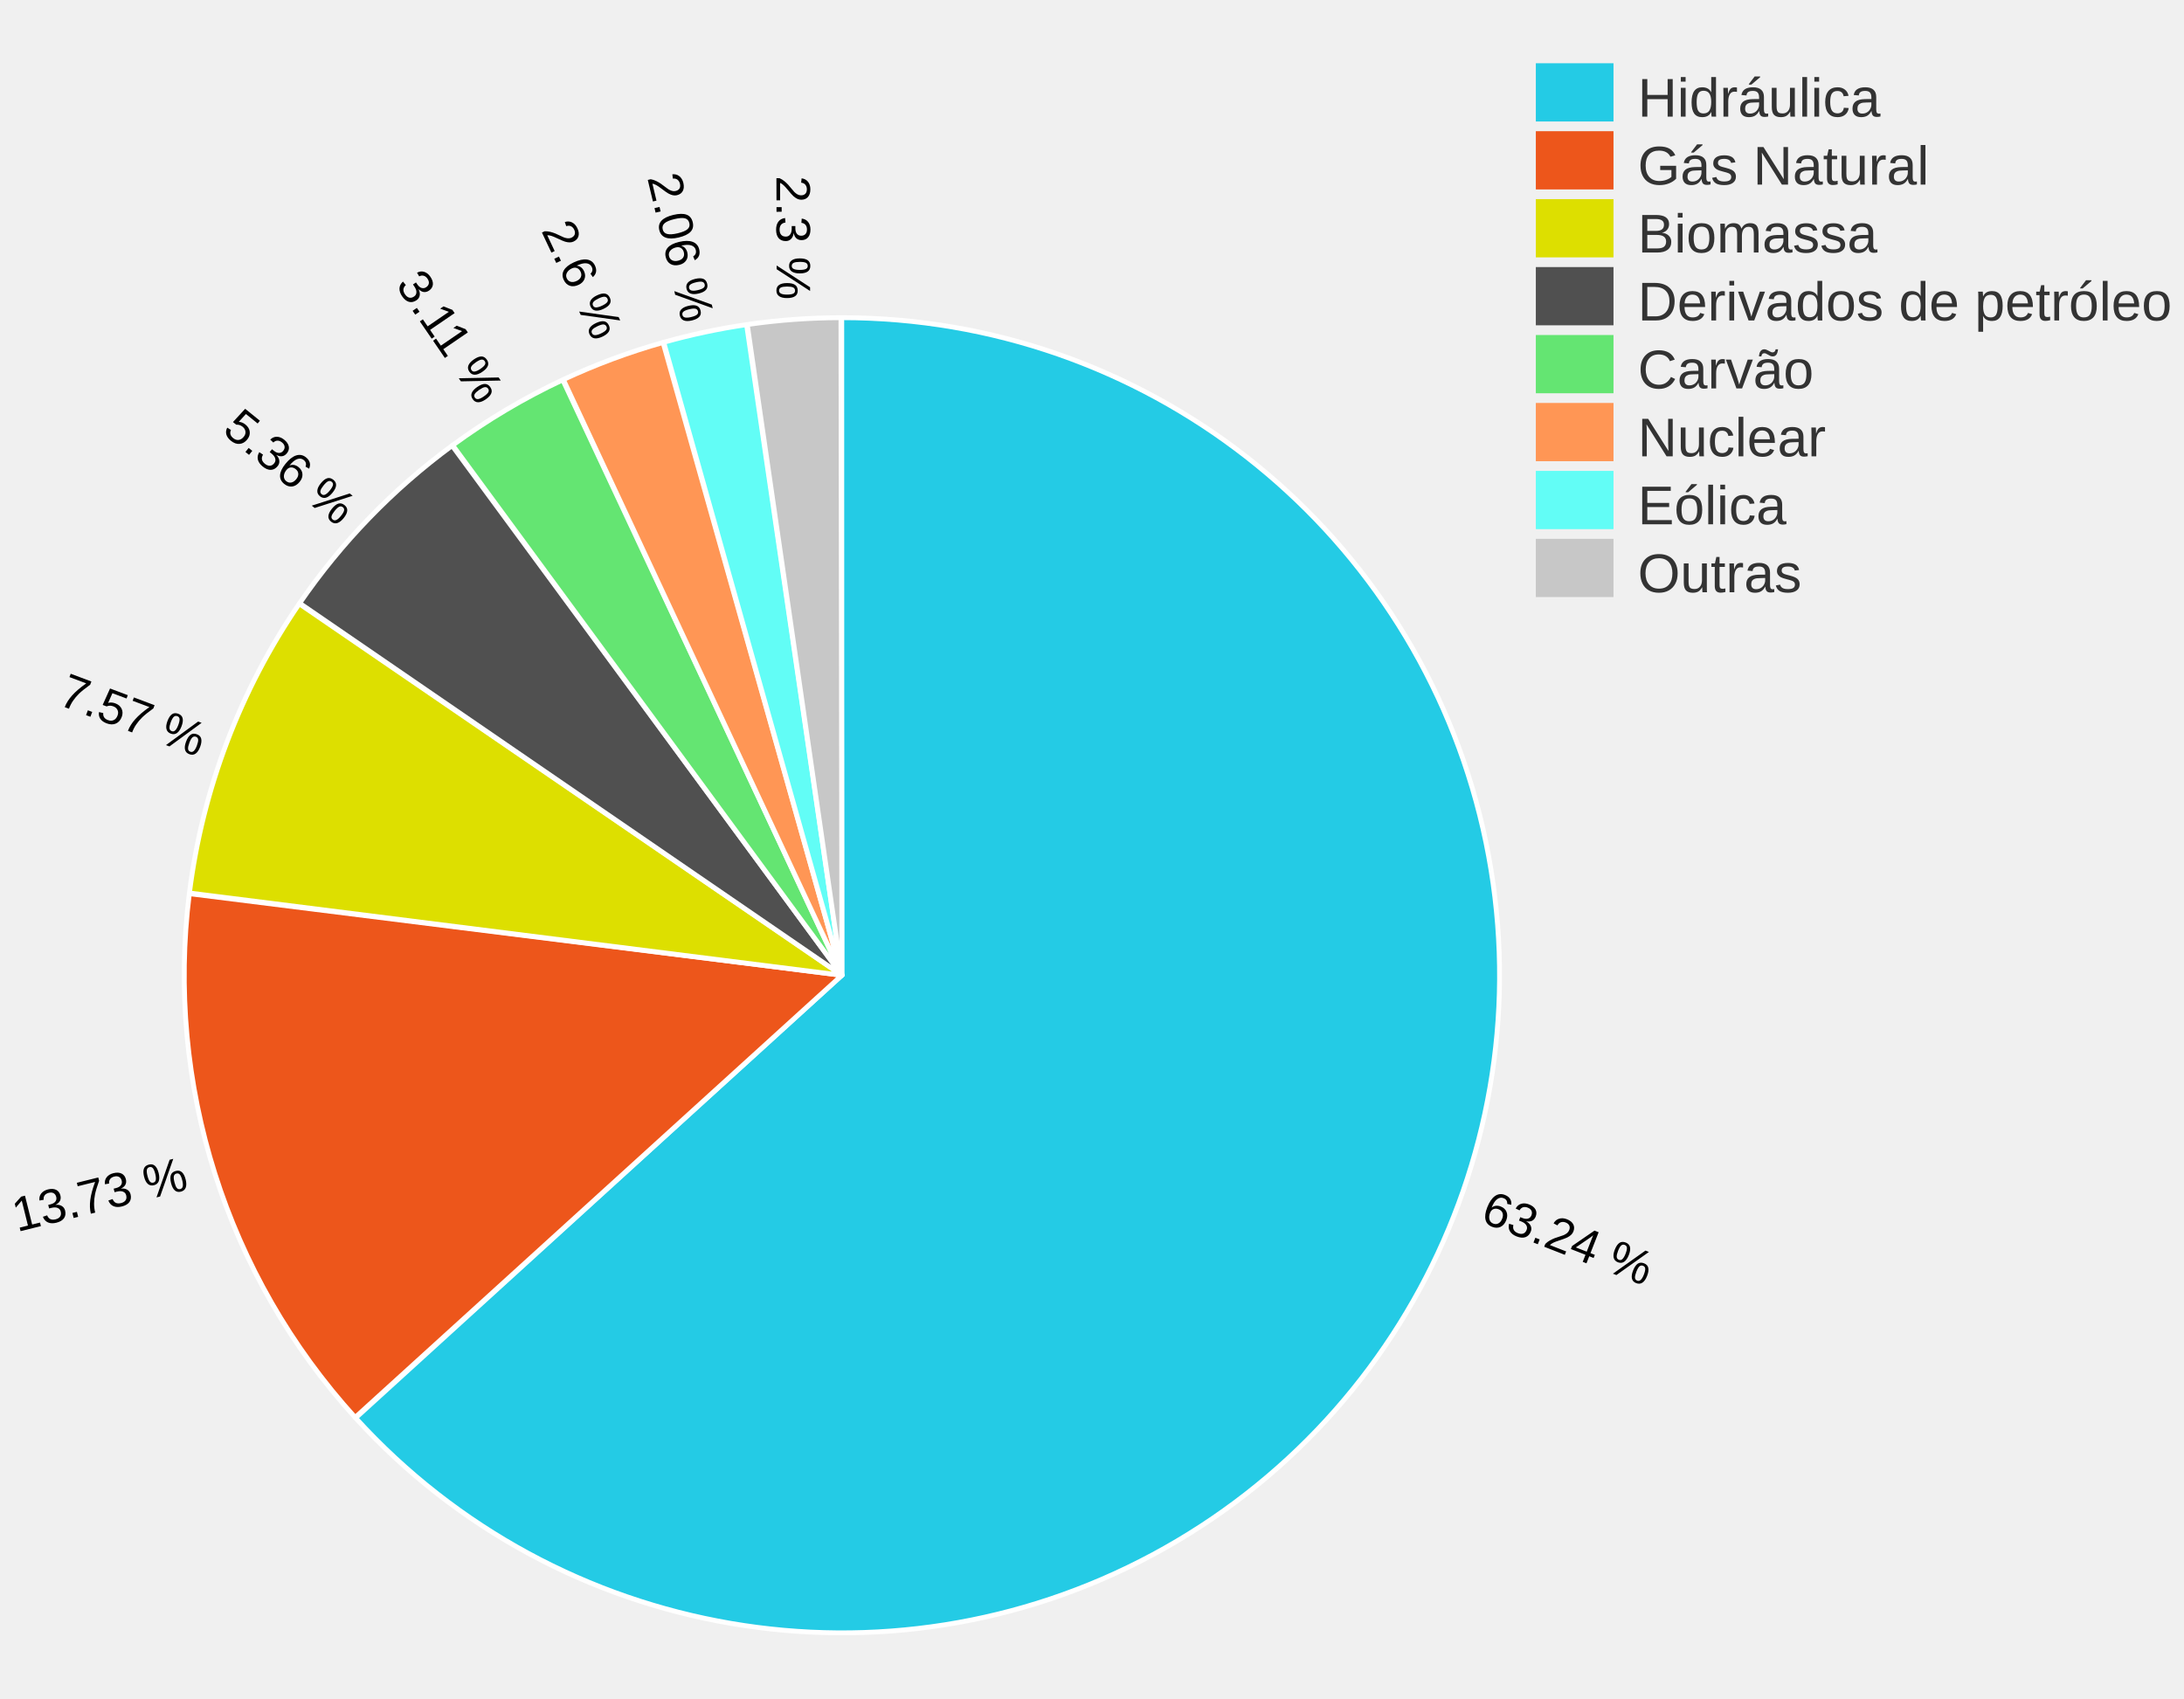
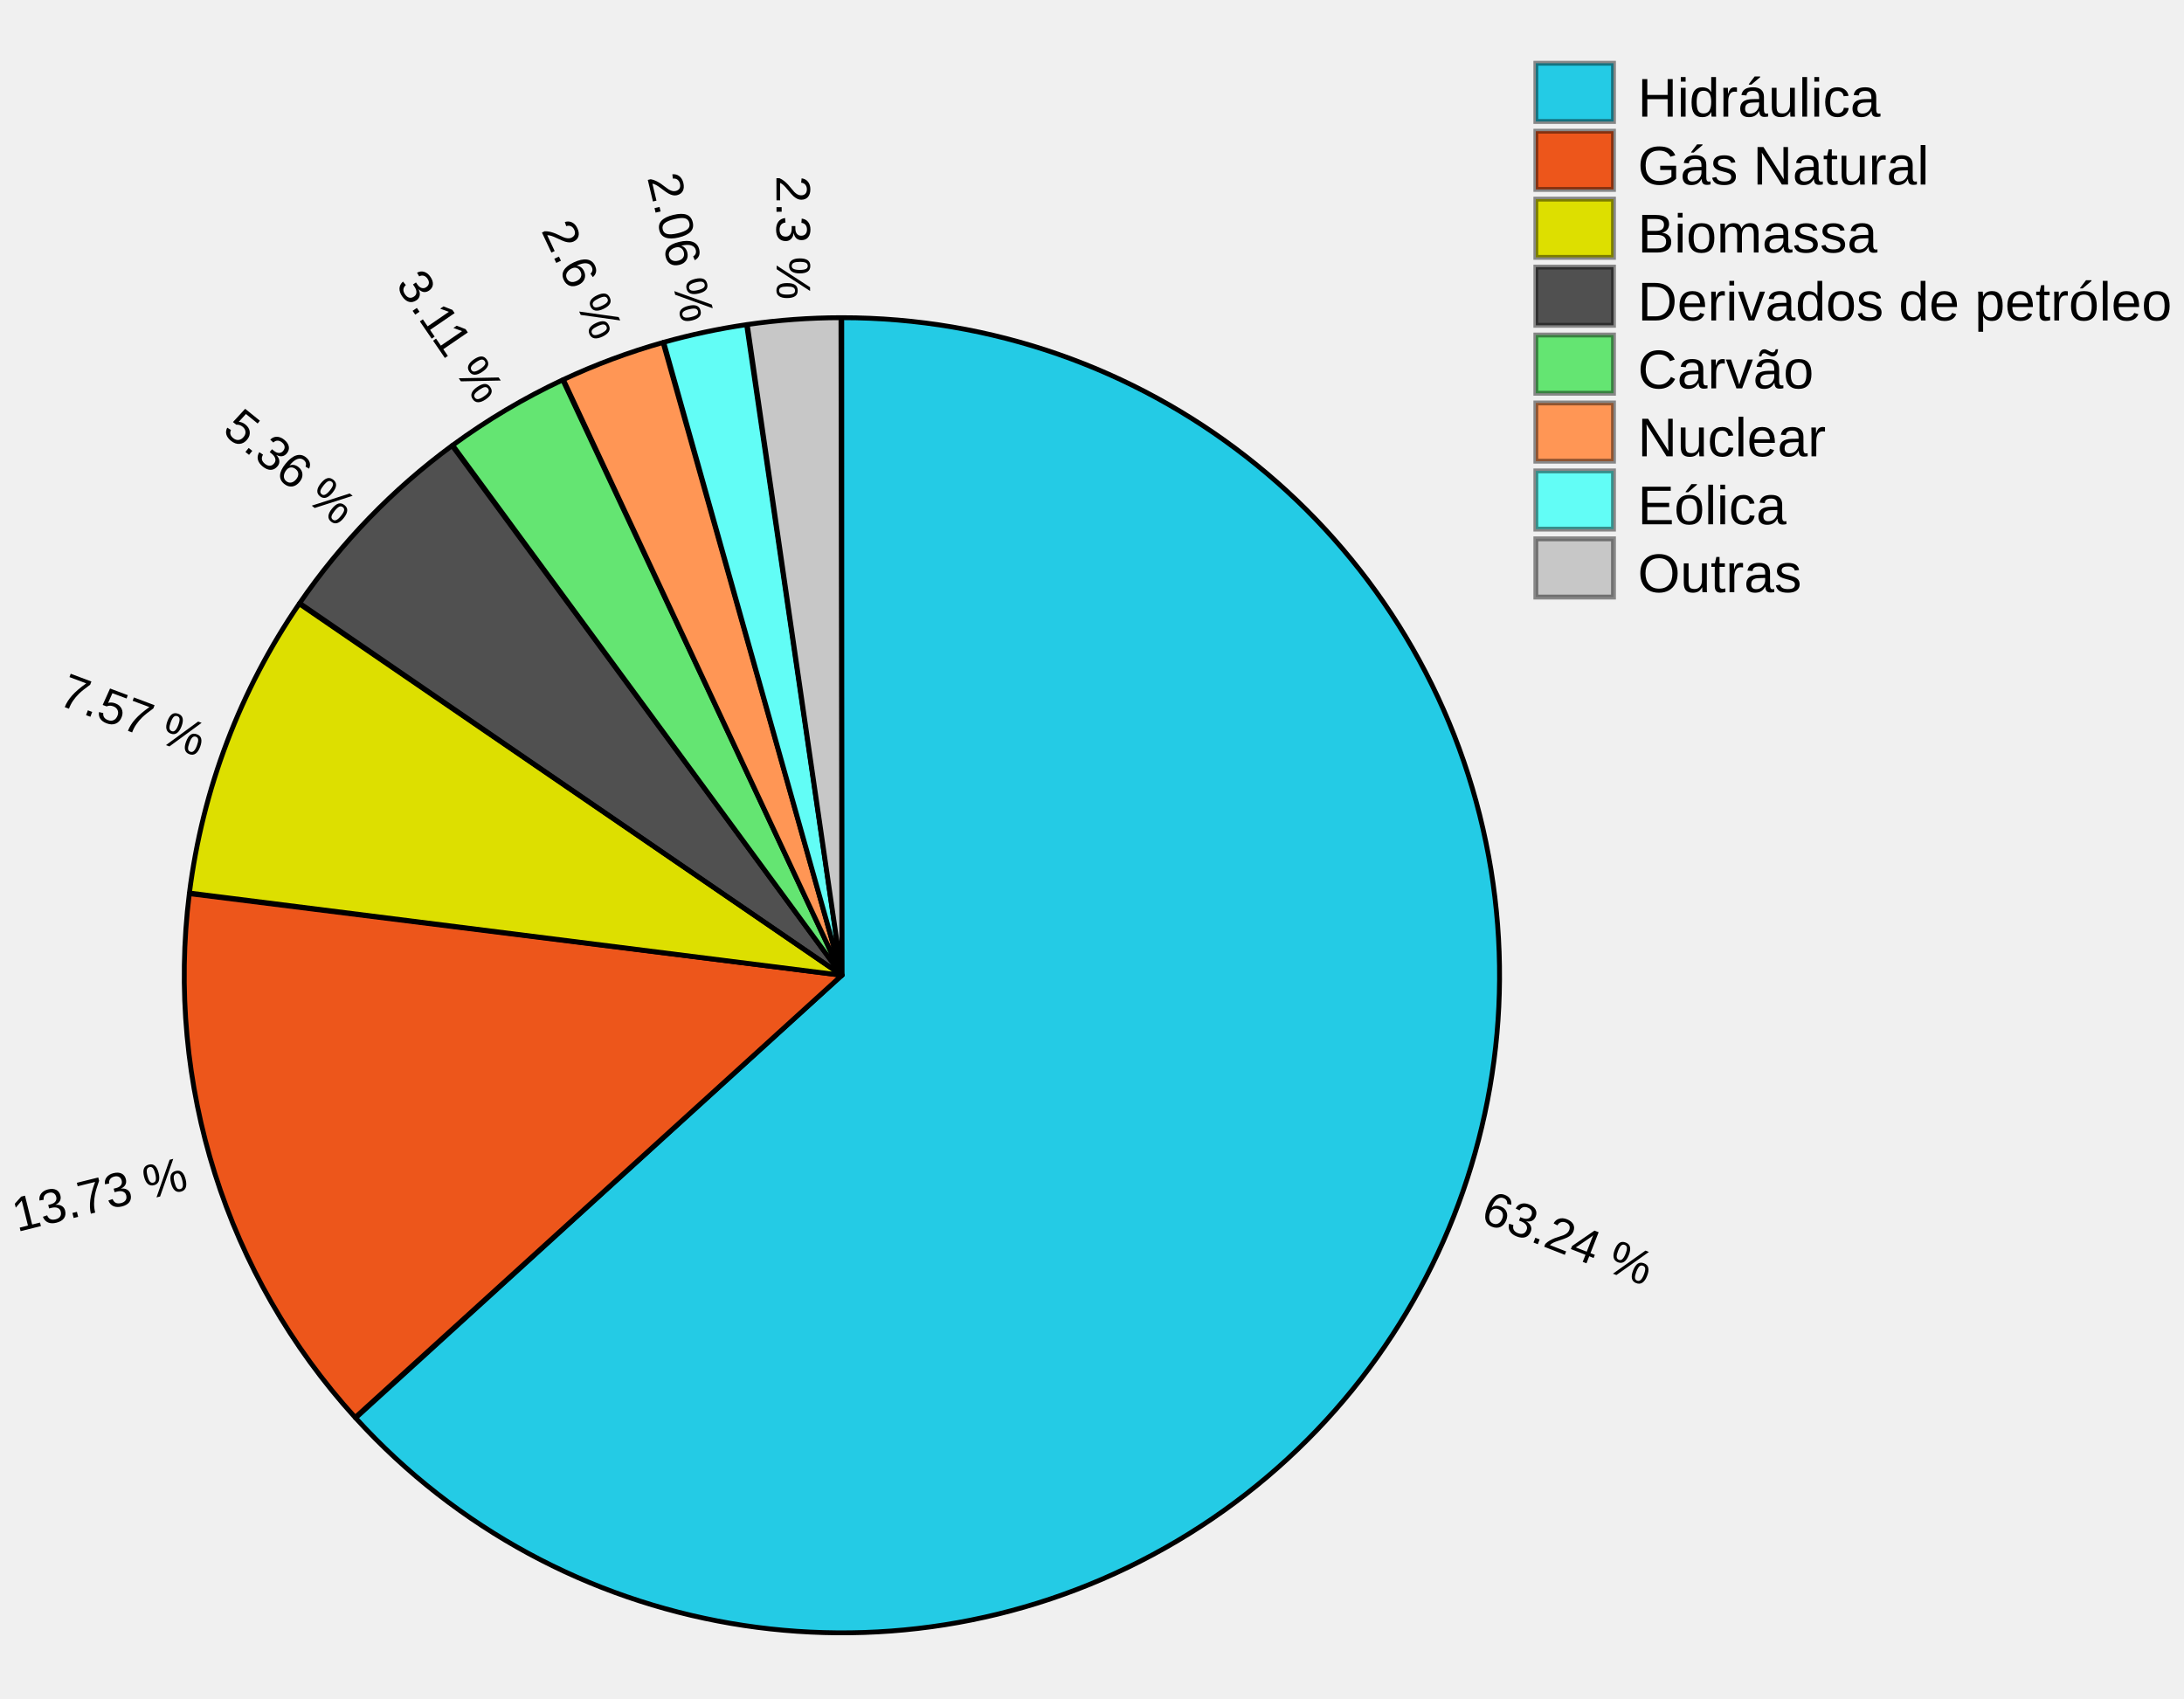
<svg xmlns="http://www.w3.org/2000/svg" version="1.1" style="font-size:12px;font-family:'unica one', sans-serif" width="450" height="350" id="svg2">
  <defs id="defs6">
    <clipPath id="highcharts-443">
      <rect x="0" y="0" width="414" height="375" id="rect9" />
    </clipPath>
  </defs>
  <g id="g4694" transform="translate(-389.4068,-38.98305)" />
  <g style="visibility:visible" id="g31" transform="translate(10,-40)" visibility="visible" class="highcharts-markers" />
  <g id="g4618">
    <g style="visibility:visible;fill:#24cbe5;fill-opacity:1" transform="matrix(0.9310408,0.3649152,-0.3649152,0.9310408,307.0793,237.5214)" id="g51">
-       <text x="3" style="color:#b0b0b3;font-size:10px;font-family:arial, sans-serif;fill:#24cbe5;fill-opacity:1" y="14" id="text53">
-         <tspan style="fill:#000000;fill-opacity:1" id="tspan55">63.24 %</tspan>
+       <text x="3" style="color:#b0b0b3;font-size:10px;font-family:arial, sans-serif;fill:#000000;fill-opacity:1;" y="14" id="text53">
+         <tspan style="fill:#000000;fill-opacity:1;" id="tspan55">63.24 %</tspan>
      </text>
    </g>
    <g style="visibility:visible;fill:#ed561b;fill-opacity:1" transform="matrix(0.9705128,-0.2410497,0.2410497,0.9705128,-2.7863,241.0136)" id="g57">
      <text x="3" style="color:#b0b0b3;font-size:10px;font-family:arial, sans-serif;fill:#ed561b;fill-opacity:1" y="14" id="text59">
        <tspan style="fill:#000000;fill-opacity:1" id="tspan61">13.73 %</tspan>
      </text>
    </g>
    <g style="visibility:visible;fill:#dddf00;fill-opacity:1;stroke:none;stroke-opacity:1" transform="matrix(0.936297,0.3512093,-0.3512093,0.936297,13.78359,130.9292)" id="g63">
      <text x="3" style="color:#b0b0b3;font-size:10px;font-family:arial, sans-serif;fill:#dddf00;fill-opacity:1;stroke:none;stroke-opacity:1" y="14" id="text65">
        <tspan style="fill:#000000;fill-opacity:1;stroke:none;stroke-opacity:1" id="tspan67">7.57 %</tspan>
      </text>
    </g>
    <g style="visibility:visible;fill:#000000;fill-opacity:0.667" transform="matrix(0.7772465,0.6291962,-0.6291962,0.7772465,52.02136,76.29075)" id="g69">
      <text x="3" style="color:#b0b0b3;font-size:10px;font-family:arial, sans-serif;fill:#000000;fill-opacity:0.667" y="14" id="text71">
        <tspan style="fill:#000000;fill-opacity:1" id="tspan73">5.36 %</tspan>
      </text>
    </g>
    <g style="visibility:visible;fill:#64e572;fill-opacity:1" transform="matrix(0.564649,0.8253311,-0.8253311,0.564649,91.22657,48.32834)" id="g75">
      <text x="3" style="color:#b0b0b3;font-size:10px;font-family:arial, sans-serif;fill:#000000;fill-opacity:1;" y="14" id="text77">
        <tspan style="fill:#000000;fill-opacity:1;" id="tspan79">3.11 %</tspan>
      </text>
    </g>
    <g style="visibility:visible;fill:#ff9655;fill-opacity:1" transform="matrix(0.4260272,0.9047103,-0.9047103,0.4260272,122.8395,38.78905)" id="g81">
      <text x="3" style="color:#b0b0b3;font-size:10px;font-family:arial, sans-serif;fill:#ff9655;fill-opacity:1" y="14" id="text83">
        <tspan style="fill:#000000;fill-opacity:1" id="tspan85">2.6 %</tspan>
      </text>
    </g>
    <g style="visibility:visible;fill:#62fdf6;fill-opacity:1" transform="matrix(0.2320423,0.9727057,-0.9727057,0.2320423,146.2791,30.42625)" id="g87">
      <text x="3" style="color:#b0b0b3;font-size:10px;font-family:arial, sans-serif;fill:#62fdf6;fill-opacity:1" y="14" id="text89">
        <tspan style="fill:#000000;fill-opacity:1" id="tspan91">2.06 %</tspan>
      </text>
    </g>
    <g style="visibility:visible;fill:#c7c7c7;fill-opacity:1" transform="matrix(0.00250007,0.9999969,-0.9999969,0.00250007,173.9693,33.1822)" id="g93">
      <text x="3" style="color:#b0b0b3;font-size:10px;font-family:arial, sans-serif;fill:#000000;fill-opacity:1;" y="14" id="text95">
        <tspan style="fill:#000000;fill-opacity:1;" id="tspan97">2.3 %</tspan>
      </text>
    </g>
  </g>
-   <g id="g4580">
-     <g id="g4571">
-       <text x="337.45" style="color:#333333;font-weight:normal;font-size:11.25px;font-family:'lucida grande', 'lucida sans unicode', arial, helvetica, sans-serif;text-transform:none;text-anchor:start;fill:#333333" y="24.034" id="text107">Hidráulica</text>
-       <rect x="316.45" y="13.034" width="16" height="12" id="rect109" style="fill:#24cbe5;fill-opacity:1" />
-     </g>
-     <g class="highcharts-legend-item" transform="translate(316.4499,23.03441)" id="g111">
-       <text x="21" y="15" style="color:#333333;font-weight:normal;font-size:11.25px;font-family:'lucida grande', 'lucida sans unicode', arial, helvetica, sans-serif;text-transform:none;text-anchor:start;fill:#333333" id="text113">
-         <tspan id="tspan115">Gás Natural</tspan>
-       </text>
-       <rect x="0" y="4" width="16" height="12" id="rect117" style="fill:#ed561b" />
-     </g>
-     <g class="highcharts-legend-item" transform="translate(316.4499,37.03441)" id="g119">
-       <text x="21" y="15" style="color:#333333;font-weight:normal;font-size:11.25px;font-family:'lucida grande', 'lucida sans unicode', arial, helvetica, sans-serif;text-transform:none;text-anchor:start;fill:#333333" id="text121">Biomassa</text>
-       <rect x="0" y="4" width="16" height="12" id="rect123" style="fill:#dddf00" />
-     </g>
-     <g id="g4575">
-       <text x="337.45" y="66.034" style="color:#333333;font-weight:normal;font-size:11.25px;font-family:'lucida grande', 'lucida sans unicode', arial, helvetica, sans-serif;text-transform:none;text-anchor:start;fill:#333333" id="text127">
-         <tspan id="tspan129">Derivados de petróleo</tspan>
-       </text>
-       <rect x="316.45" y="55.034" width="16" height="12" id="rect131" style="fill:#000000;fill-opacity:0.667" />
-     </g>
-     <g class="highcharts-legend-item" transform="translate(316.4499,65.03441)" id="g133">
-       <text x="21" y="15" style="color:#333333;font-weight:normal;font-size:11.25px;font-family:'lucida grande', 'lucida sans unicode', arial, helvetica, sans-serif;text-transform:none;text-anchor:start;fill:#333333" id="text135">Carvão</text>
-       <rect x="0" y="4" width="16" height="12" id="rect137" style="fill:#64e572" />
-     </g>
-     <g class="highcharts-legend-item" transform="translate(316.4499,79.03441)" id="g139">
-       <text x="21" y="15" style="color:#333333;font-weight:normal;font-size:11.25px;font-family:'lucida grande', 'lucida sans unicode', arial, helvetica, sans-serif;text-transform:none;text-anchor:start;fill:#333333" id="text141">Nuclear</text>
-       <rect x="0" y="4" width="16" height="12" id="rect143" style="fill:#ff9655" />
-     </g>
-     <g class="highcharts-legend-item" transform="translate(316.4499,93.03441)" id="g145">
-       <text x="21" y="15" style="color:#333333;font-weight:normal;font-size:11.25px;font-family:'lucida grande', 'lucida sans unicode', arial, helvetica, sans-serif;text-transform:none;text-anchor:start;fill:#333333" id="text147">Eólica</text>
-       <rect x="0" y="4" width="16" height="12" id="rect149" style="fill:#62fdf6" />
-     </g>
-     <g class="highcharts-legend-item" transform="translate(316.4499,107.0344)" id="g151">
-       <text x="21" y="15" style="color:#333333;font-weight:normal;font-size:11.25px;font-family:'lucida grande', 'lucida sans unicode', arial, helvetica, sans-serif;text-transform:none;text-anchor:start;fill:#333333" id="text153">Outras</text>
-       <rect x="0" y="4" width="16" height="12" id="rect155" style="fill:#c7c7c7" />
-     </g>
-   </g>
+   <text x="337.45" style="color:#333333;font-weight:normal;font-size:11.25px;font-family:'lucida grande', 'lucida sans unicode', arial, helvetica, sans-serif;text-transform:none;text-anchor:start;fill:#000000;fill-opacity:1;" y="24.034" id="text107">Hidráulica</text>
+   <rect x="316.45" y="13.034" width="16" height="12" id="rect109" style="fill:#24cbe5;fill-opacity:1;stroke:#000000;stroke-opacity:0.44" />
+   <text x="337.45" y="38.034" style="color:#333333;font-weight:normal;font-size:11.25px;font-family:'lucida grande', 'lucida sans unicode', arial, helvetica, sans-serif;text-transform:none;text-anchor:start;fill:#000000;fill-opacity:1;" id="text113">
+     <tspan id="tspan115" style="fill:#000000;fill-opacity:1;">Gás Natural</tspan>
+   </text>
+   <rect x="316.45" y="27.034" width="16" height="12" id="rect117" style="fill:#ed561b;stroke:#000000;stroke-opacity:0.439" />
+   <text x="337.45" y="52.034" style="color:#333333;font-weight:normal;font-size:11.25px;font-family:'lucida grande', 'lucida sans unicode', arial, helvetica, sans-serif;text-transform:none;text-anchor:start;fill:#000000;fill-opacity:1;" id="text121">Biomassa</text>
+   <rect x="316.45" y="41.034" width="16" height="12" id="rect123" style="fill:#dddf00;stroke:#000000;stroke-opacity:0.439" />
+   <text x="337.45" y="66.034" style="color:#333333;font-weight:normal;font-size:11.25px;font-family:'lucida grande', 'lucida sans unicode', arial, helvetica, sans-serif;text-transform:none;text-anchor:start;fill:#000000;fill-opacity:1;" id="text127">
+     <tspan id="tspan129" style="fill:#000000;fill-opacity:1;">Derivados de petróleo</tspan>
+   </text>
+   <rect x="316.45" y="55.034" width="16" height="12" id="rect131" style="fill:#000000;fill-opacity:0.667;stroke:#000000;stroke-opacity:0.439" />
+   <text x="337.45" y="80.034" style="color:#333333;font-weight:normal;font-size:11.25px;font-family:'lucida grande', 'lucida sans unicode', arial, helvetica, sans-serif;text-transform:none;text-anchor:start;fill:#000000;fill-opacity:1;" id="text135">Carvão</text>
+   <rect x="316.45" y="69.034" width="16" height="12" id="rect137" style="fill:#64e572;stroke:#000000;stroke-opacity:0.439" />
+   <text x="337.45" y="94.034" style="color:#333333;font-weight:normal;font-size:11.25px;font-family:'lucida grande', 'lucida sans unicode', arial, helvetica, sans-serif;text-transform:none;text-anchor:start;fill:#000000;fill-opacity:1;" id="text141">Nuclear</text>
+   <rect x="316.45" y="83.034" width="16" height="12" id="rect143" style="fill:#ff9655;stroke:#000000;stroke-opacity:0.439" />
+   <text x="337.45" y="108.034" style="color:#333333;font-weight:normal;font-size:11.25px;font-family:'lucida grande', 'lucida sans unicode', arial, helvetica, sans-serif;text-transform:none;text-anchor:start;fill:#000000;fill-opacity:1;" id="text147">Eólica</text>
+   <rect x="316.45" y="97.034" width="16" height="12" id="rect149" style="fill:#62fdf6;stroke:#000000;stroke-opacity:0.439" />
+   <text x="337.45" y="122.034" style="color:#333333;font-weight:normal;font-size:11.25px;font-family:'lucida grande', 'lucida sans unicode', arial, helvetica, sans-serif;text-transform:none;text-anchor:start;fill:#000000;fill-opacity:1;" id="text153">Outras</text>
+   <rect x="316.45" y="111.034" width="16" height="12" id="rect155" style="fill:#c7c7c7;stroke:#000000;stroke-opacity:0.439" />
  <g class="highcharts-tooltip" style="white-space:nowrap" transform="translate(0,-10049)" id="g157">
    <path d="m 3,0 10,0 c 3,0 3,0 3,3 l 0,10 c 0,3 0,3 -3,3 L 3,16 C 0,16 0,16 0,13 L 0,3 C 0,0 0,0 3,0" transform="translate(1,1)" id="path159" style="fill:none;stroke:#000000;stroke-width:5;stroke-opacity:0.05" />
    <path d="m 3,0 10,0 c 3,0 3,0 3,3 l 0,10 c 0,3 0,3 -3,3 L 3,16 C 0,16 0,16 0,13 L 0,3 C 0,0 0,0 3,0" transform="translate(1,1)" id="path161" style="fill:none;stroke:#000000;stroke-width:3;stroke-opacity:0.1" />
    <path d="m 3,0 10,0 c 3,0 3,0 3,3 l 0,10 c 0,3 0,3 -3,3 L 3,16 C 0,16 0,16 0,13 L 0,3 C 0,0 0,0 3,0" transform="translate(1,1)" id="path163" style="fill:none;stroke:#000000;stroke-width:1;stroke-opacity:0.15" />
    <path d="m 3,0 10,0 c 3,0 3,0 3,3 l 0,10 c 0,3 0,3 -3,3 L 3,16 C 0,16 0,16 0,13 L 0,3 C 0,0 0,0 3,0" id="path165" style="fill:#000000;fill-opacity:0.85" />
    <text x="8" style="color:#000000;font-size:12px;fill:#000000" y="21" id="text167" />
  </g>
-   <g id="g4608">
-     <path style="visibility:visible;fill:#24cbe5;stroke:#ffffff;stroke-width:1;stroke-linejoin:round;fill-opacity:1" id="path15" d="M 173.436,65.464 A 135.5,135.5 0 1 1 73.273,292.189 l 100.191,-91.225 z" />
-     <path style="visibility:visible;fill:#ed561b;stroke:#ffffff;stroke-width:1;stroke-linejoin:round" id="path17" d="M 73.182,292.088 A 135.5,135.5 0 0 1 39.011,184.15 l 134.453,16.814 z" />
-     <path style="visibility:visible;fill:#dddf00;stroke:#ffffff;stroke-width:1;stroke-linejoin:round" id="path19" d="m 39.028,184.015 a 135.5,135.5 0 0 1 22.634,-59.606 l 111.802,76.555 z" />
-     <path style="visibility:visible;fill:#000000;stroke:#ffffff;stroke-width:1;stroke-linejoin:round;fill-opacity:0.667" id="path21" d="M 61.739,124.297 A 135.5,135.5 0 0 1 93.155,91.827 L 173.464,200.964 Z" />
-     <path style="visibility:visible;fill:#64e572;stroke:#ffffff;stroke-width:1;stroke-linejoin:round" id="path23" d="M 93.264,91.747 A 135.5,135.5 0 0 1 115.947,78.277 l 57.517,122.687 z" />
-     <path style="visibility:visible;fill:#ff9655;stroke:#ffffff;stroke-width:1;stroke-linejoin:round" id="path25" d="m 116.069,78.219 a 135.5,135.5 0 0 1 20.549,-7.65 l 36.845,130.394 z" />
-     <path style="visibility:visible;fill:#62fdf6;stroke:#ffffff;stroke-width:1;stroke-linejoin:round" id="path27" d="m 136.749,70.532 a 135.5,135.5 0 0 1 17.084,-3.639 l 19.631,134.07 z" />
-     <path style="visibility:visible;fill:#c7c7c7;stroke:#ffffff;stroke-width:1;stroke-linejoin:round" id="path29" d="m 153.967,66.874 a 135.5,135.5 0 0 1 19.309,-1.41 l 0.188,135.5 z" />
+   <g id="g4264">
+     <path style="visibility:visible;fill:#24cbe5;fill-opacity:1;stroke:#000000;stroke-width:1;stroke-linejoin:round;stroke-opacity:1" id="path15" d="M 173.436,65.464 A 135.5,135.5 0 1 1 73.273,292.189 l 100.191,-91.225 z" />
+     <path style="visibility:visible;fill:#ed561b;stroke:#000000;stroke-width:1;stroke-linejoin:round;stroke-opacity:1" id="path17" d="M 73.182,292.088 A 135.5,135.5 0 0 1 39.011,184.15 l 134.453,16.814 z" />
+     <path style="visibility:visible;fill:#dddf00;stroke:#000000;stroke-width:1;stroke-linejoin:round;stroke-opacity:1" id="path19" d="m 39.028,184.015 a 135.5,135.5 0 0 1 22.634,-59.606 l 111.802,76.555 z" />
+     <path style="visibility:visible;fill:#000000;fill-opacity:0.667;stroke:#000000;stroke-width:1;stroke-linejoin:round;stroke-opacity:1" id="path21" d="M 61.739,124.297 A 135.5,135.5 0 0 1 93.155,91.827 L 173.464,200.964 Z" />
+     <path style="visibility:visible;fill:#64e572;stroke:#000000;stroke-width:1;stroke-linejoin:round;stroke-opacity:1" id="path23" d="M 93.264,91.747 A 135.5,135.5 0 0 1 115.947,78.277 l 57.517,122.687 z" />
+     <path style="visibility:visible;fill:#ff9655;stroke:#000000;stroke-width:1;stroke-linejoin:round;stroke-opacity:1" id="path25" d="m 116.069,78.219 a 135.5,135.5 0 0 1 20.549,-7.65 l 36.845,130.394 z" />
+     <path style="visibility:visible;fill:#62fdf6;stroke:#000000;stroke-width:1;stroke-linejoin:round;stroke-opacity:1" id="path27" d="m 136.749,70.532 a 135.5,135.5 0 0 1 17.084,-3.639 l 19.631,134.07 z" />
+     <path style="visibility:visible;fill:#c7c7c7;stroke:#000000;stroke-width:1;stroke-linejoin:round;stroke-opacity:1" id="path29" d="m 153.967,66.874 a 135.5,135.5 0 0 1 19.309,-1.41 l 0.188,135.5 z" />
  </g>
</svg>
